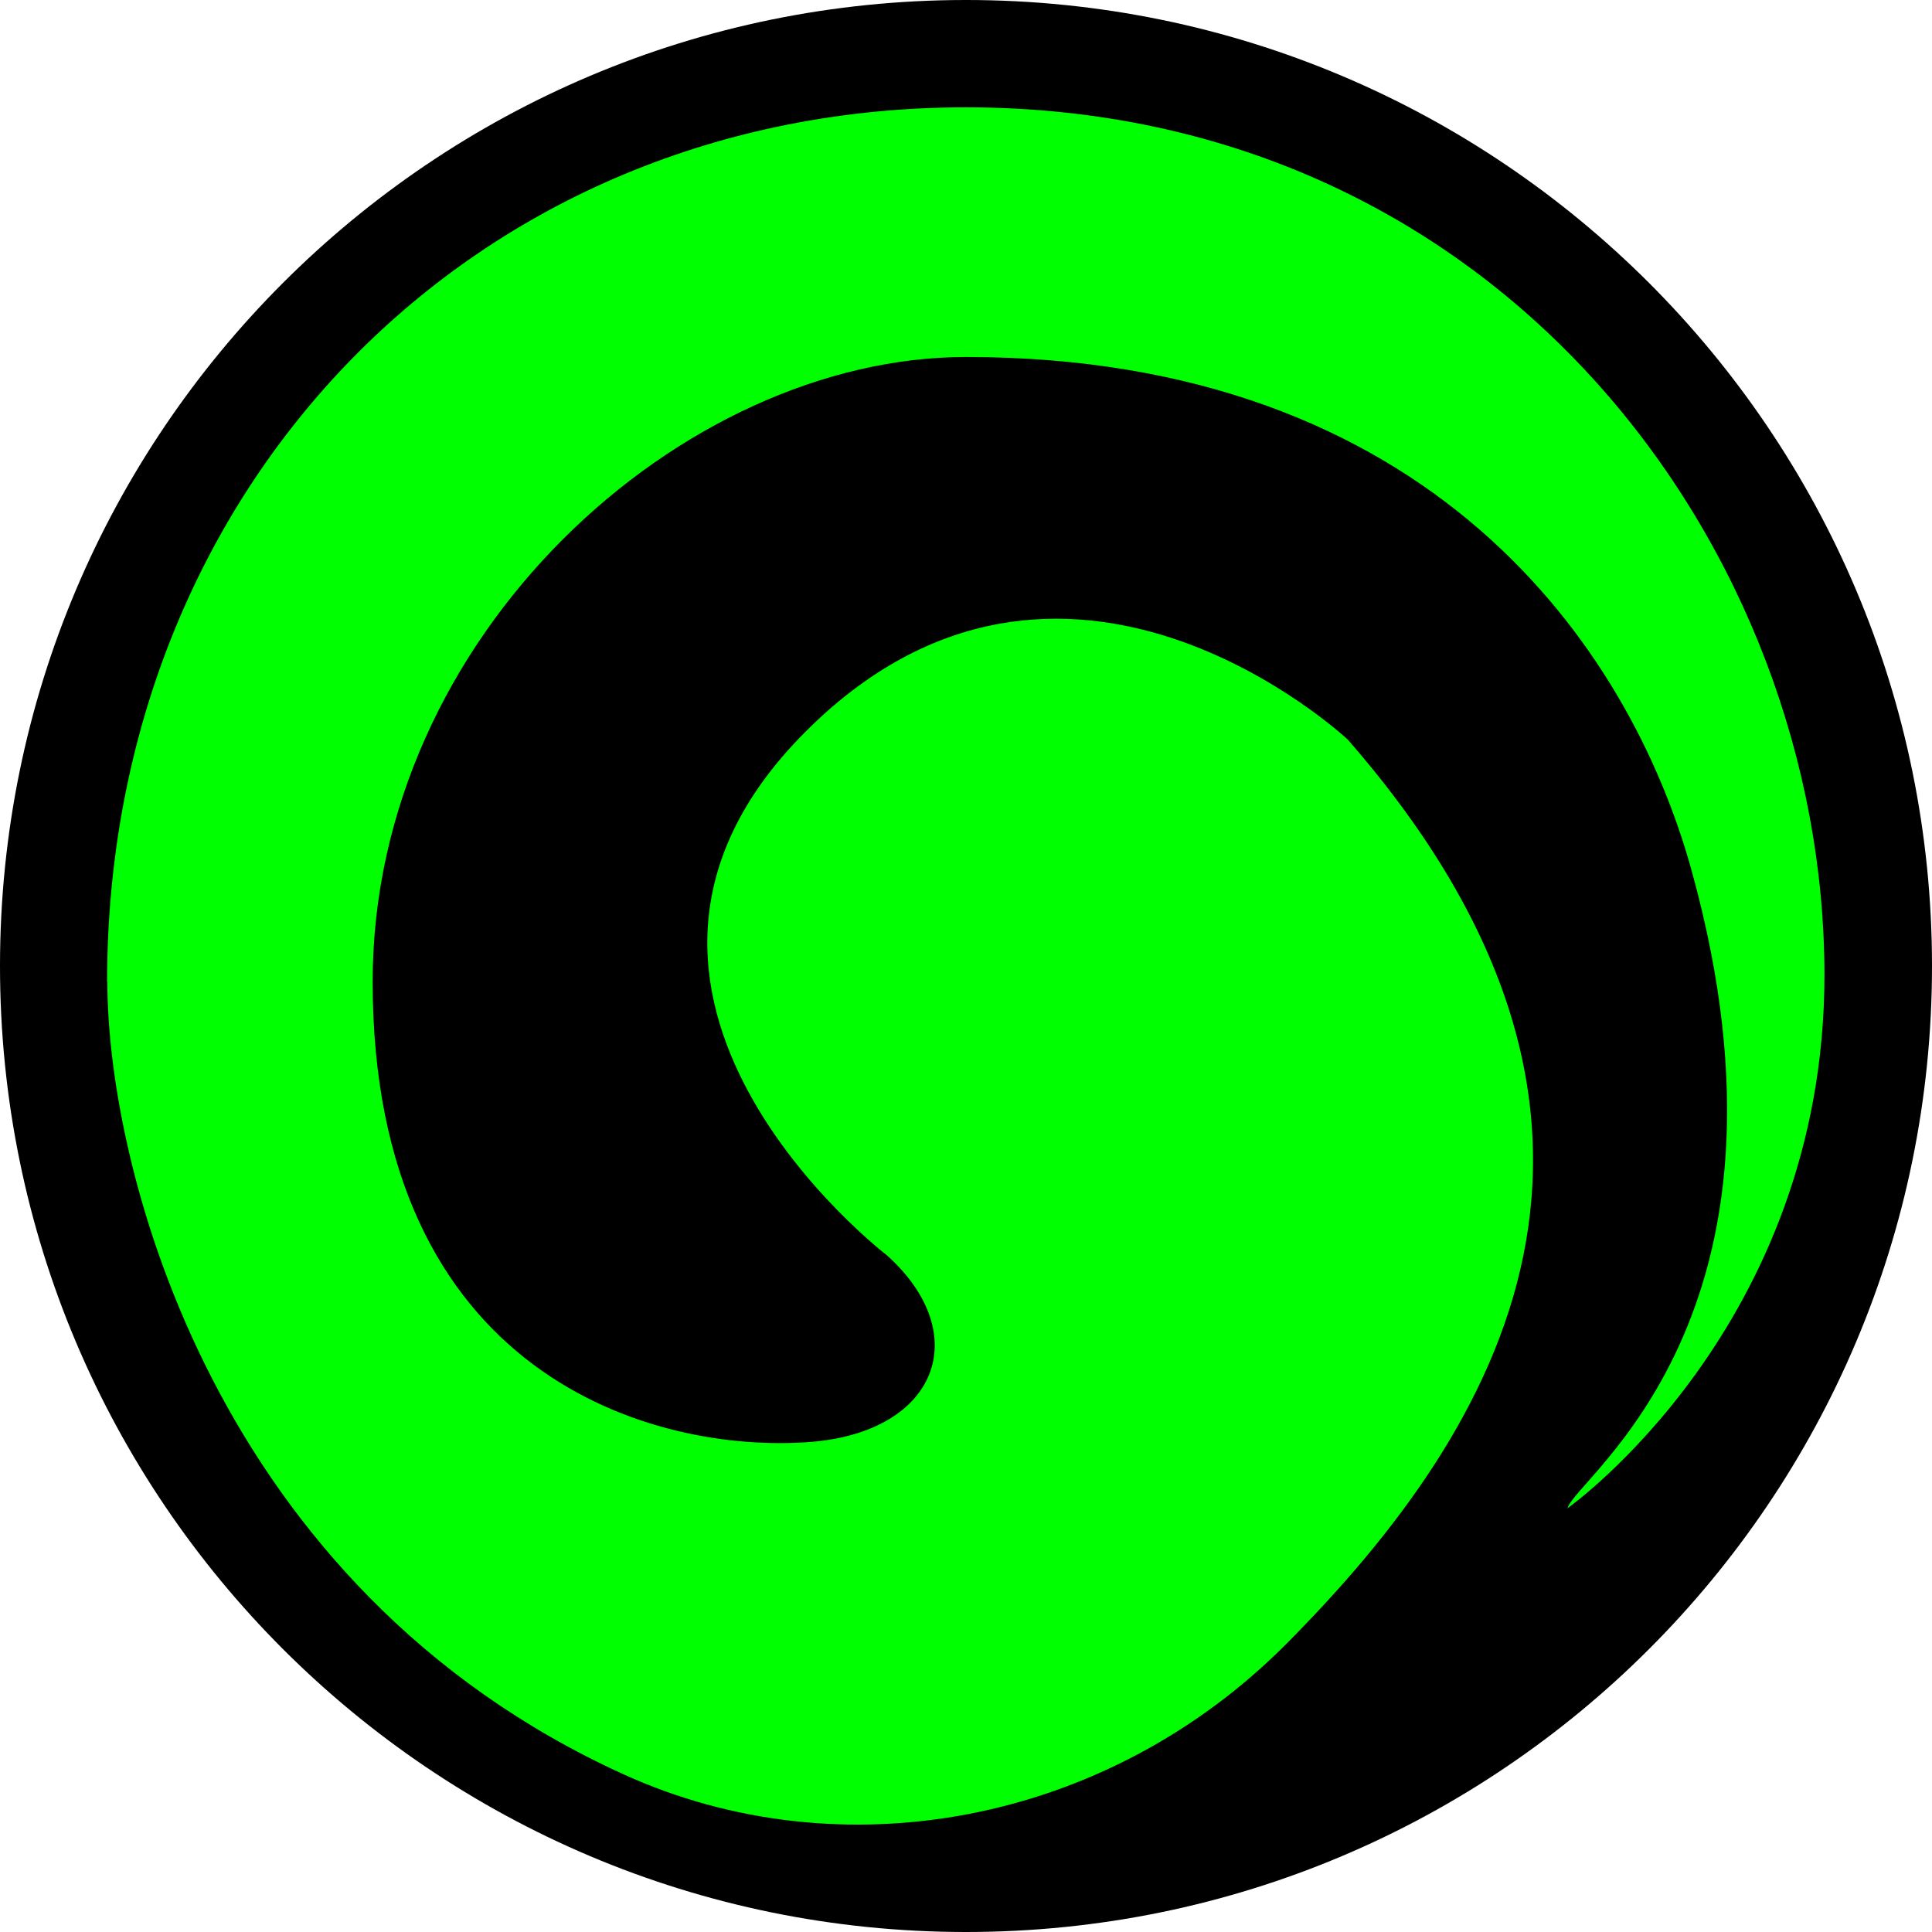
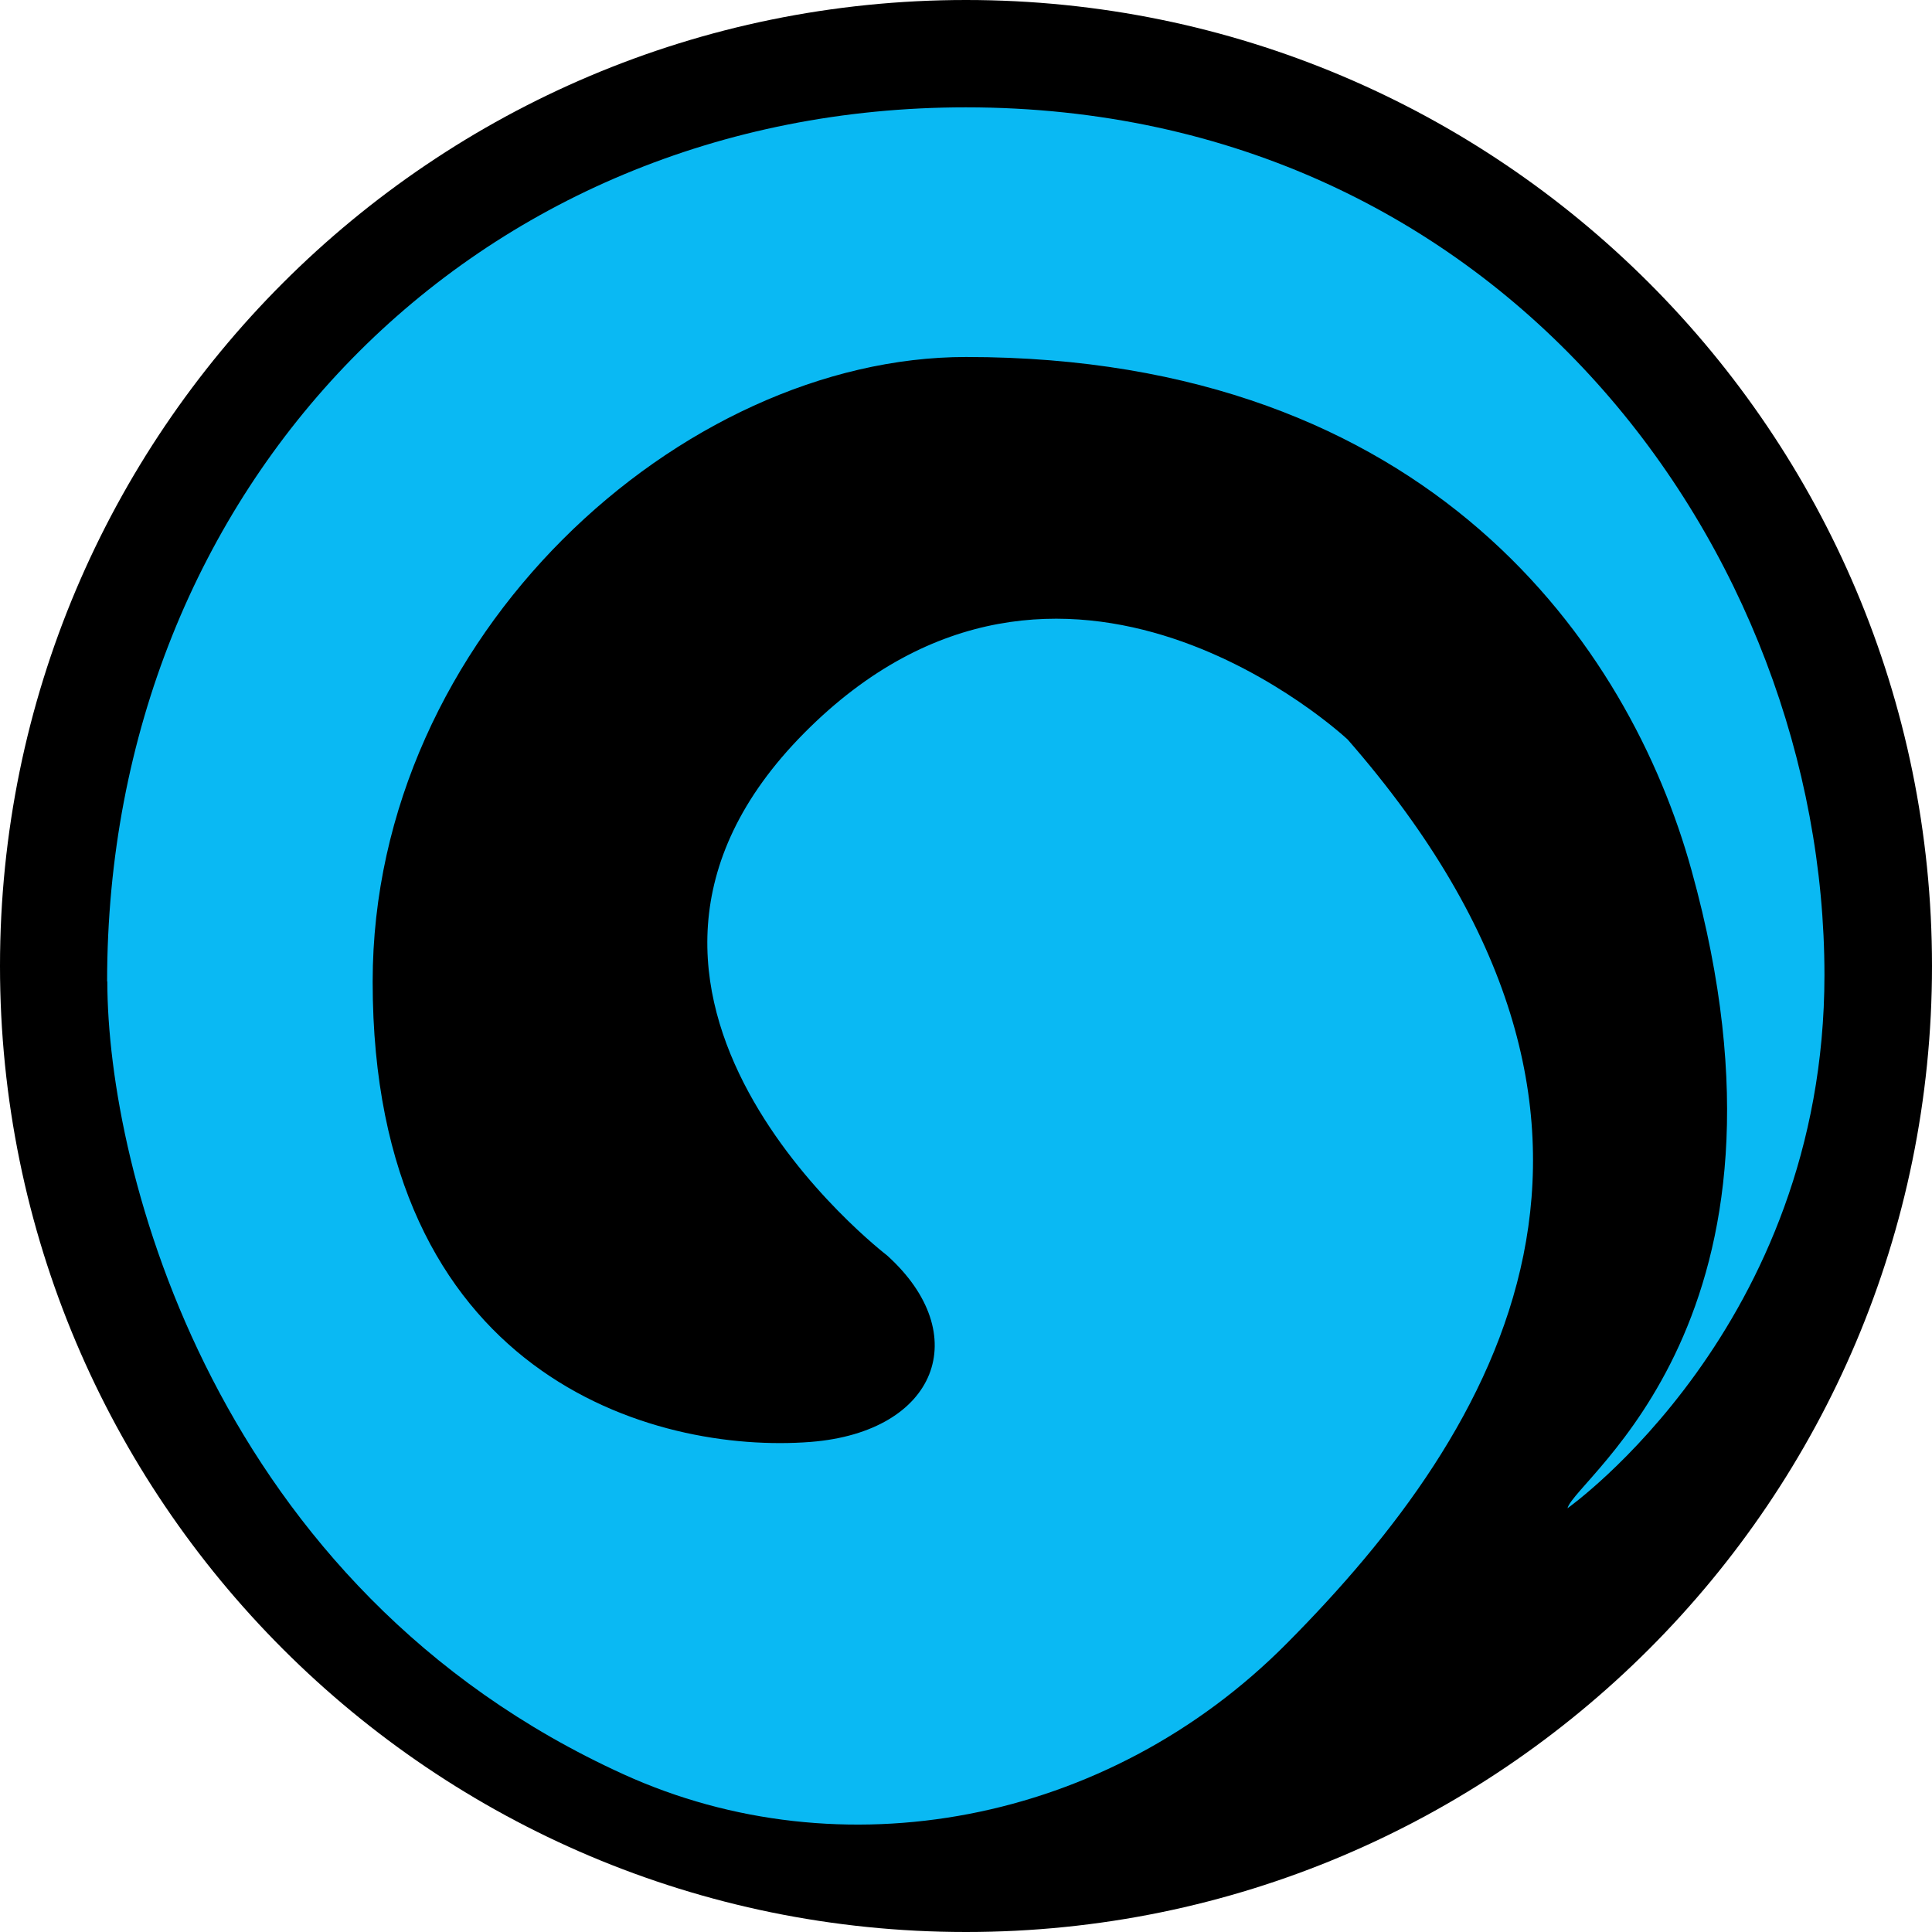
<svg xmlns="http://www.w3.org/2000/svg" version="1.1" width="9" height="9" id="svg3632">
  <defs id="defs3634">
    </defs>
  <g id="layer2" style="display:inline" transform="translate(0,-1)">
    <ellipse style="fill:#000000;display:inline" cx="-24.188" cy="10.037" rx="5.728" ry="5.713" id="ellipse138" d="m -18.46,10.037 c 0,3.155 -2.565,5.713 -5.728,5.713 -3.163,0 -5.728,-2.558 -5.728,-5.713 0,-3.155 2.565,-5.713 5.728,-5.713 3.163,0 5.728,2.558 5.728,5.713 z" transform="matrix(0.7856145,0,0,0.7876772,23.50244,-2.405917)" />
  </g>
  <g id="layer4" style="display:inline" transform="translate(0,-22)">
    <g transform="translate(29.916,15.25)" id="Climb_SP">
-       <path d="m -29.416,11.322 c 0,0.878 0.502,2.829 2.406,3.694 1.007,0.458 2.249,0.237 3.09,-0.612 0.992,-0.999 1.849,-2.415 0.282,-4.209 0,0 -1.327,-1.246 -2.532,-0.03 -1.205,1.216 0.386,2.433 0.386,2.433 0.408,0.368 0.234,0.822 -0.355,0.869 -0.732,0.057 -2.041,-0.308 -2.041,-2.144 0,-1.614 1.44,-2.91 2.764,-2.91 2.163,0 3.092,1.348 3.38,2.392 0.578,2.084 -0.541,2.829 -0.578,2.971 0,0 1.197,-0.845 1.197,-2.484 0,-1.97 -1.498,-4.042 -4,-4.042 -2.289,0 -4,1.763 -4,4.072 z" id="path140" style="fill:#00ff00" />
+       <path d="m -29.416,11.322 c 0,0.878 0.502,2.829 2.406,3.694 1.007,0.458 2.249,0.237 3.09,-0.612 0.992,-0.999 1.849,-2.415 0.282,-4.209 0,0 -1.327,-1.246 -2.532,-0.03 -1.205,1.216 0.386,2.433 0.386,2.433 0.408,0.368 0.234,0.822 -0.355,0.869 -0.732,0.057 -2.041,-0.308 -2.041,-2.144 0,-1.614 1.44,-2.91 2.764,-2.91 2.163,0 3.092,1.348 3.38,2.392 0.578,2.084 -0.541,2.829 -0.578,2.971 0,0 1.197,-0.845 1.197,-2.484 0,-1.97 -1.498,-4.042 -4,-4.042 -2.289,0 -4,1.763 -4,4.072 z" id="path140" style="fill:#0ab9f3" />
    </g>
    <g style="display:inline" transform="translate(29.916,15.25)" id="Climb_SP-1" />
    <g style="display:inline;fill:#ff0000" transform="translate(29.916,15.25)" id="Climb_SP-4" />
  </g>
  <g id="layer1">
-     <path transform="translate(29.916,-6.75)" style="fill:#00ff00;display:inline" id="path2890" d="m -25.406,7.5 c -2.16,0 -3.75,1.628 -3.75,3.812 0,0.391 0.126,1.078 0.469,1.75 0.343,0.672 0.887,1.344 1.781,1.75 0.906,0.412 2.043,0.183 2.812,-0.594 0.479,-0.483 0.904,-1.058 1.031,-1.688 0.126,-0.624 -0.019,-1.311 -0.75,-2.156 0,0 -0.297,-0.266 -0.719,-0.406 -0.422,-0.14 -0.898,-0.169 -1.438,0.375 -0.267,0.269 -0.358,0.494 -0.375,0.719 -0.017,0.225 0.05,0.457 0.156,0.656 0.213,0.399 0.562,0.688 0.562,0.688 0.255,0.23 0.388,0.562 0.281,0.844 -0.107,0.282 -0.392,0.441 -0.75,0.469 -0.421,0.033 -1.014,-0.043 -1.5,-0.406 -0.486,-0.363 -0.844,-1.021 -0.844,-2 0,-1.765 1.543,-3.156 3.031,-3.156 1.135,0 1.981,0.365 2.562,0.875 0.582,0.51 0.907,1.157 1.062,1.719 0.054,0.194 0.097,0.356 0.125,0.531 0,-1.843 -1.387,-3.781 -3.75,-3.781 z" />
+     <path transform="translate(29.916,-6.75)" style="fill:#0ab9f3;display:inline" id="path2890" d="m -25.406,7.5 c -2.16,0 -3.75,1.628 -3.75,3.812 0,0.391 0.126,1.078 0.469,1.75 0.343,0.672 0.887,1.344 1.781,1.75 0.906,0.412 2.043,0.183 2.812,-0.594 0.479,-0.483 0.904,-1.058 1.031,-1.688 0.126,-0.624 -0.019,-1.311 -0.75,-2.156 0,0 -0.297,-0.266 -0.719,-0.406 -0.422,-0.14 -0.898,-0.169 -1.438,0.375 -0.267,0.269 -0.358,0.494 -0.375,0.719 -0.017,0.225 0.05,0.457 0.156,0.656 0.213,0.399 0.562,0.688 0.562,0.688 0.255,0.23 0.388,0.562 0.281,0.844 -0.107,0.282 -0.392,0.441 -0.75,0.469 -0.421,0.033 -1.014,-0.043 -1.5,-0.406 -0.486,-0.363 -0.844,-1.021 -0.844,-2 0,-1.765 1.543,-3.156 3.031,-3.156 1.135,0 1.981,0.365 2.562,0.875 0.582,0.51 0.907,1.157 1.062,1.719 0.054,0.194 0.097,0.356 0.125,0.531 0,-1.843 -1.387,-3.781 -3.75,-3.781 z" />
  </g>
</svg>
